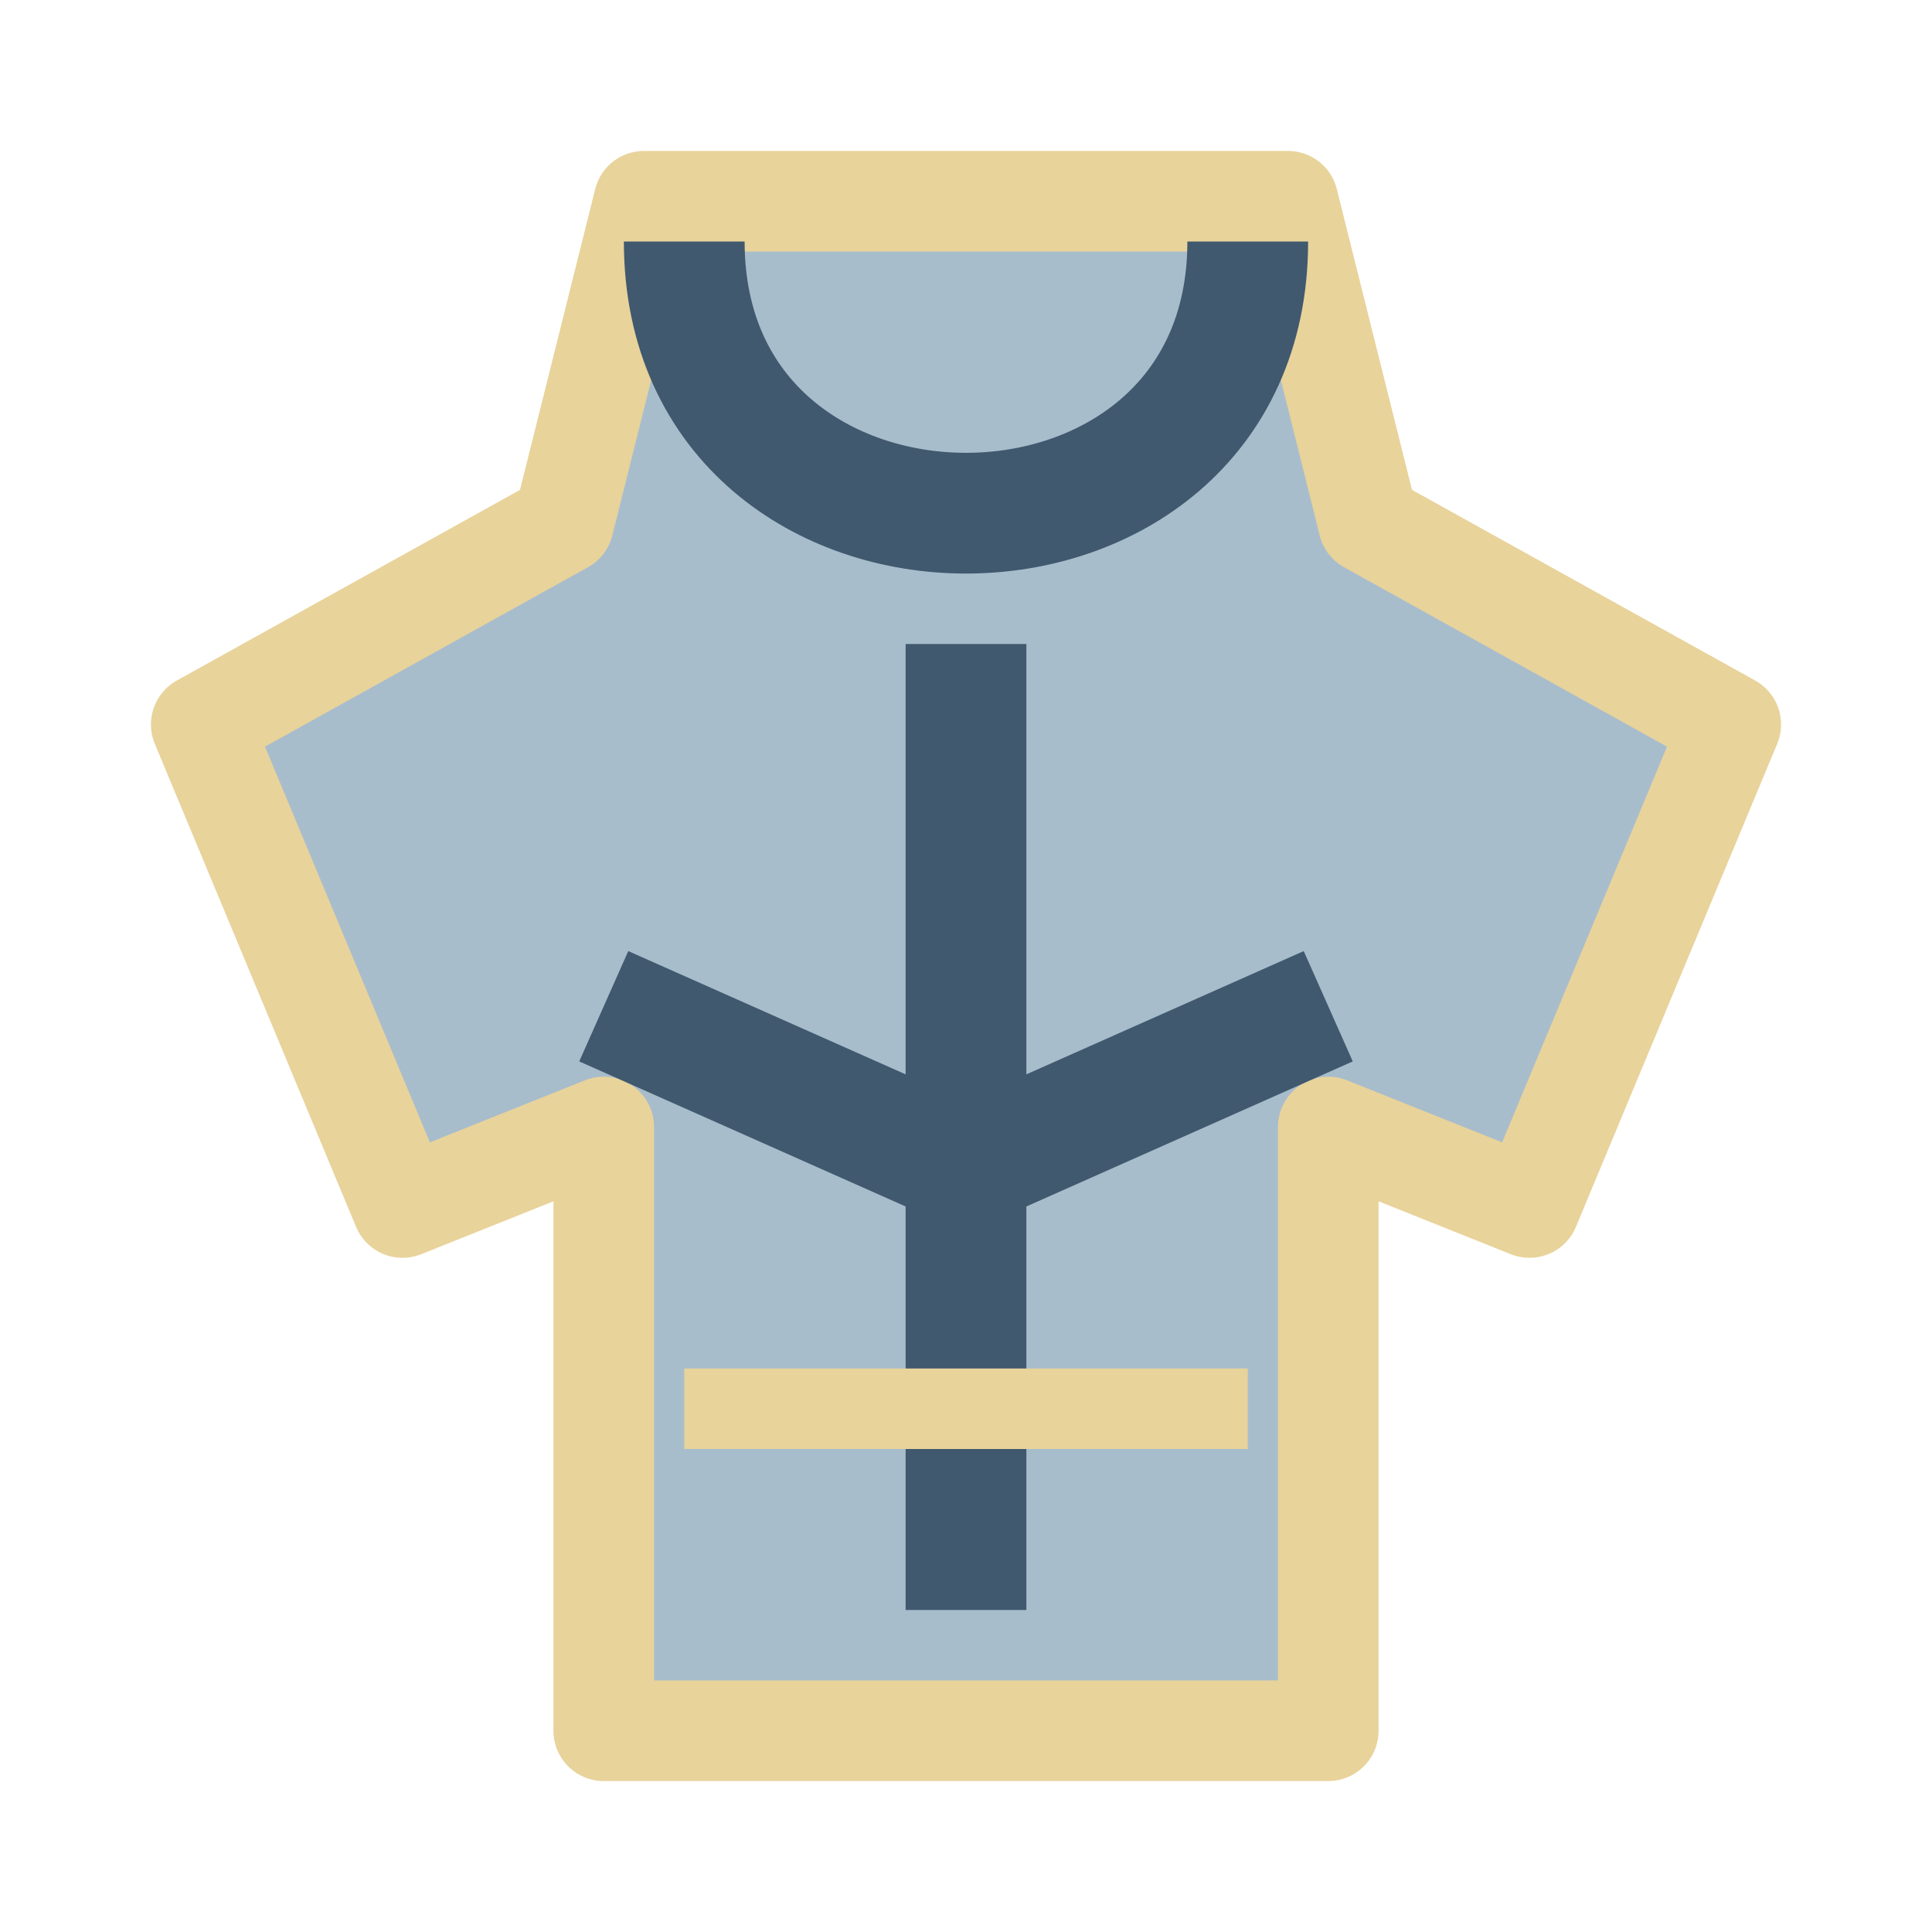
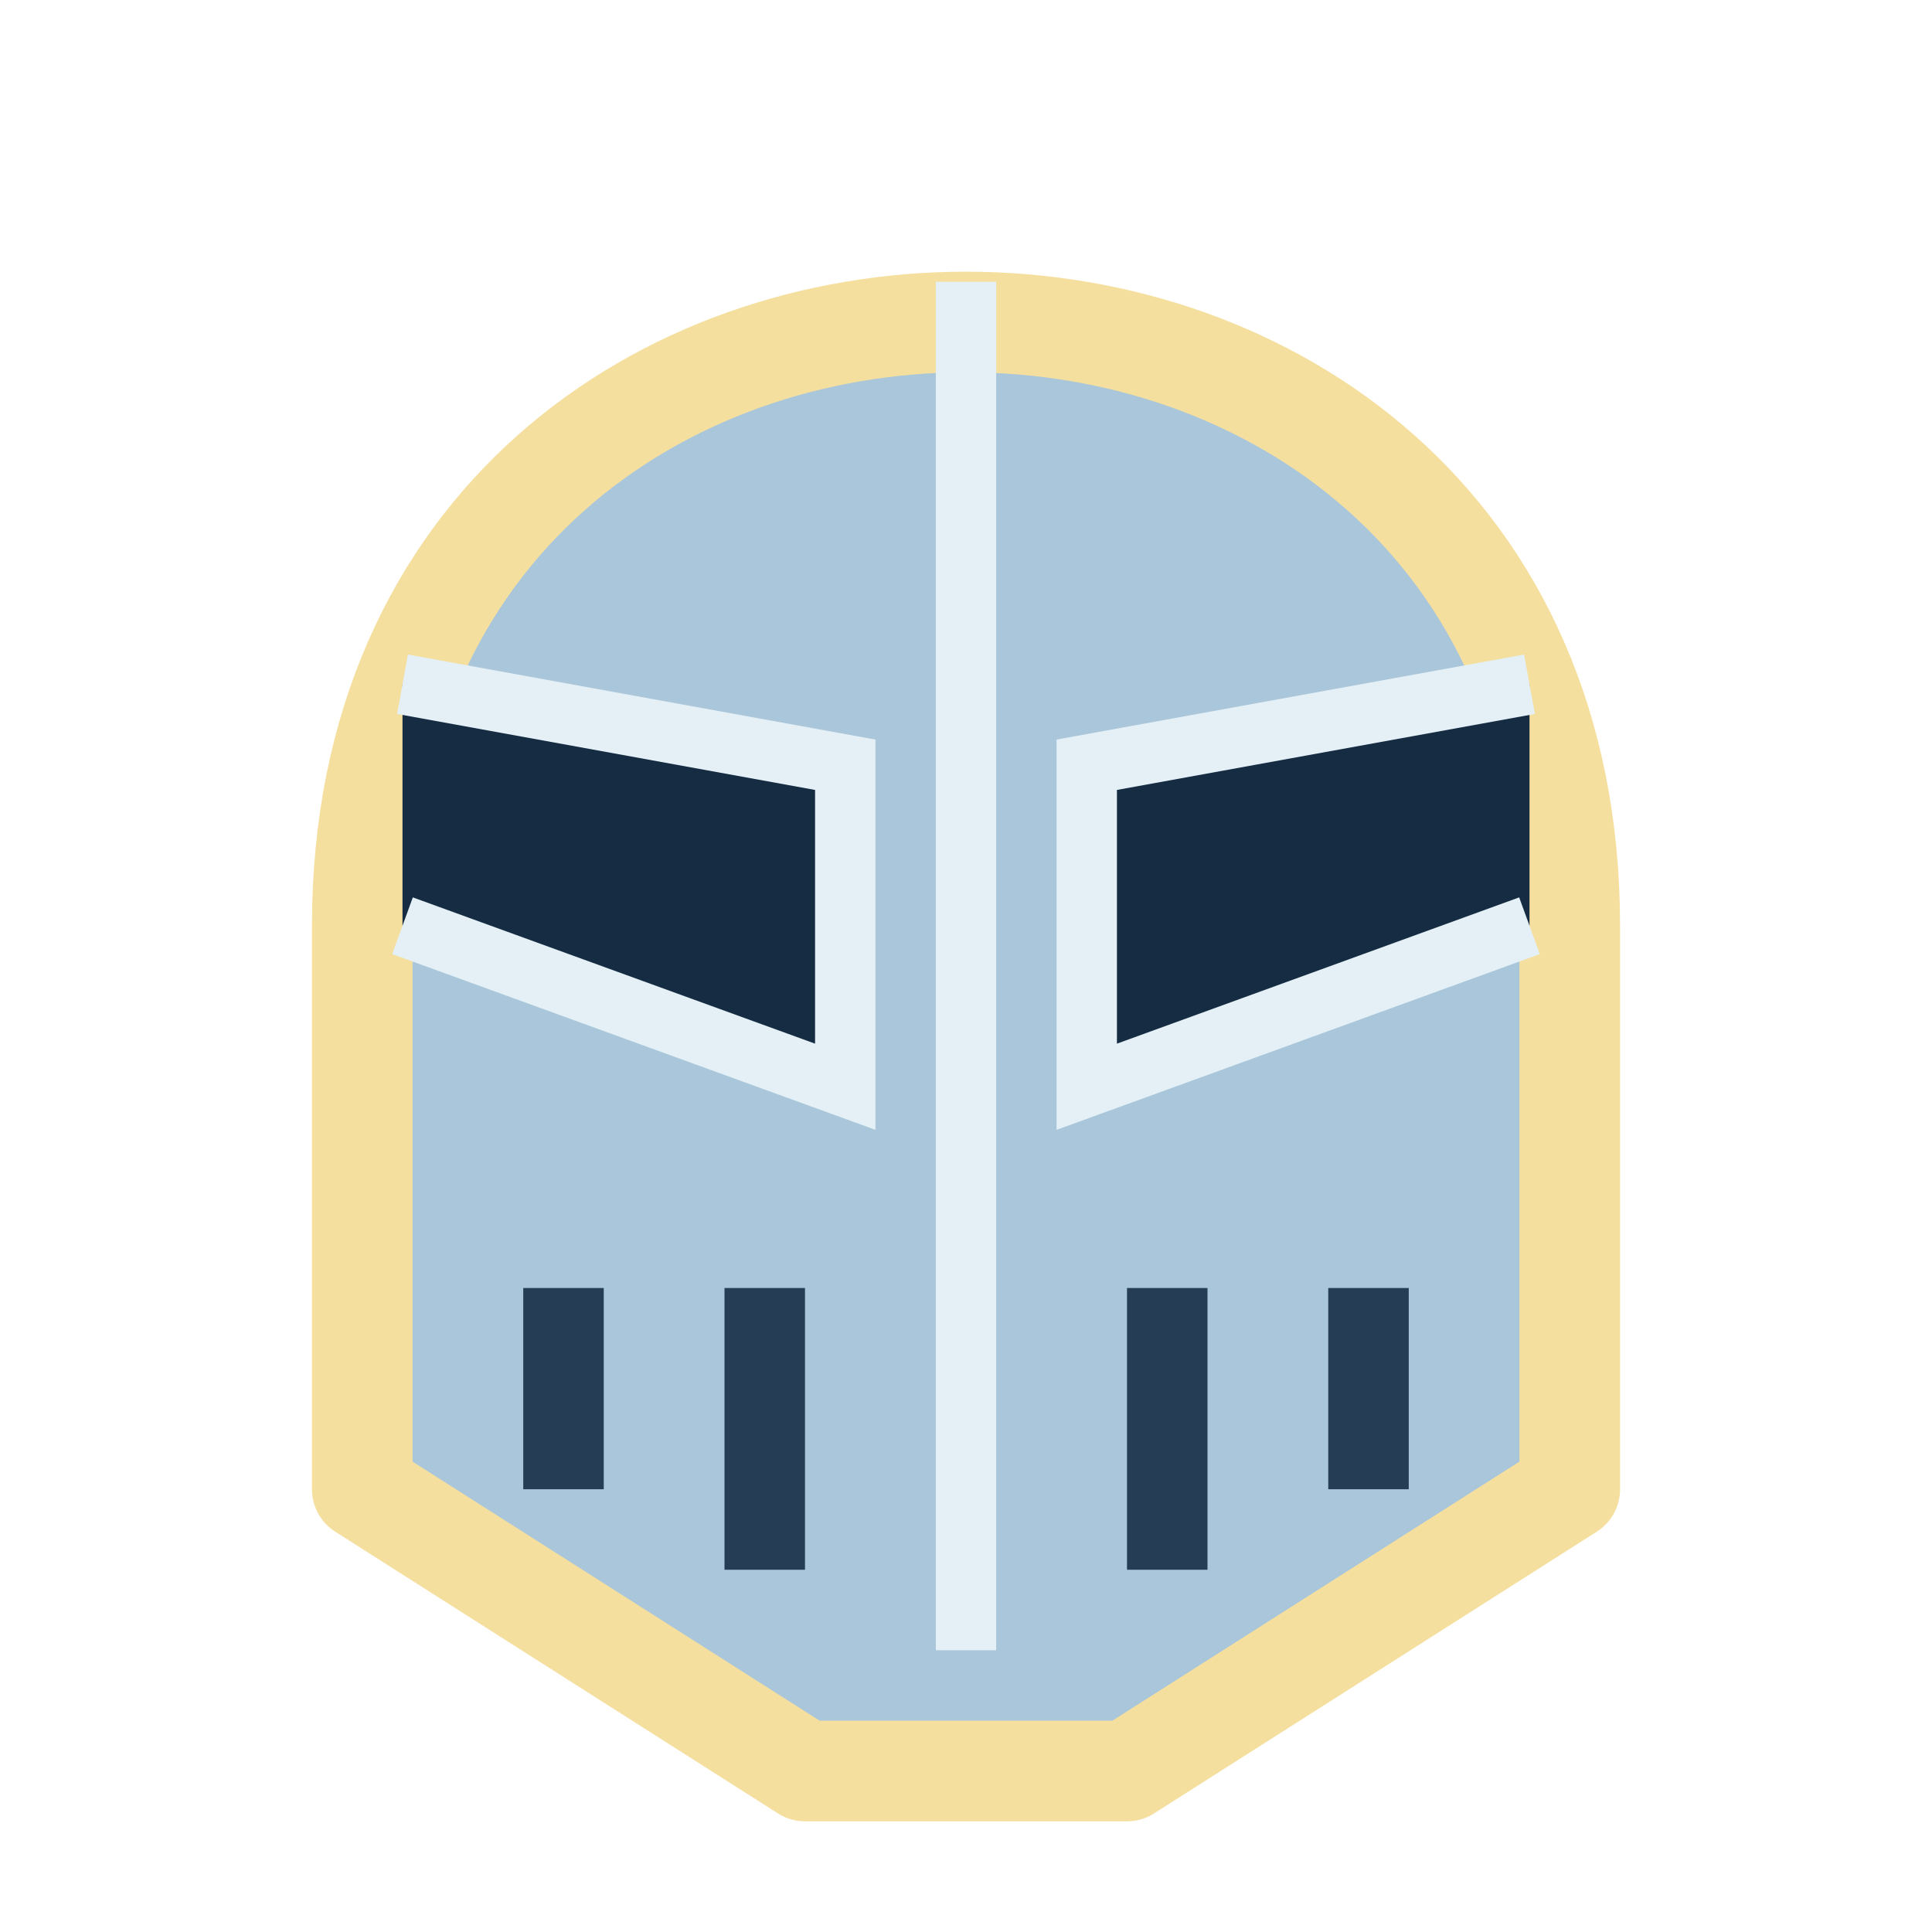
<svg xmlns="http://www.w3.org/2000/svg" width="48" height="48" viewBox="0 0 48 48">
-   <path d="M16 5h16l2 8 9 5-5 12-5-2v15H15V28l-5 2-5-12 9-5z" fill="#a8bdcc" stroke="#e8d39b" stroke-width="2.5" stroke-linejoin="round" />
-   <path d="M17 6c0 9 14 9 14 0M24 16v24M15 25l9 4 9-4" fill="none" stroke="#40596e" stroke-width="3" />
-   <path d="M17 35h14" stroke="#e8d39b" stroke-width="2" />
+   <path d="M9 23C9 3 39 3 39 23v14l-11 7h-8L9 37z" fill="#a9c6da" stroke="#f5df9f" stroke-width="2.5" stroke-linejoin="round" />
+   <path d="M24 7v34M10 23l11 4v-8l-11-2m28 6-11 4v-8l11-2" fill="#152c43" stroke="#e4f0f6" stroke-width="1.5" />
+   <path d="M14 32v5m5-5v7m10-7v7m5-7v5" stroke="#263e55" stroke-width="2" />
</svg>
